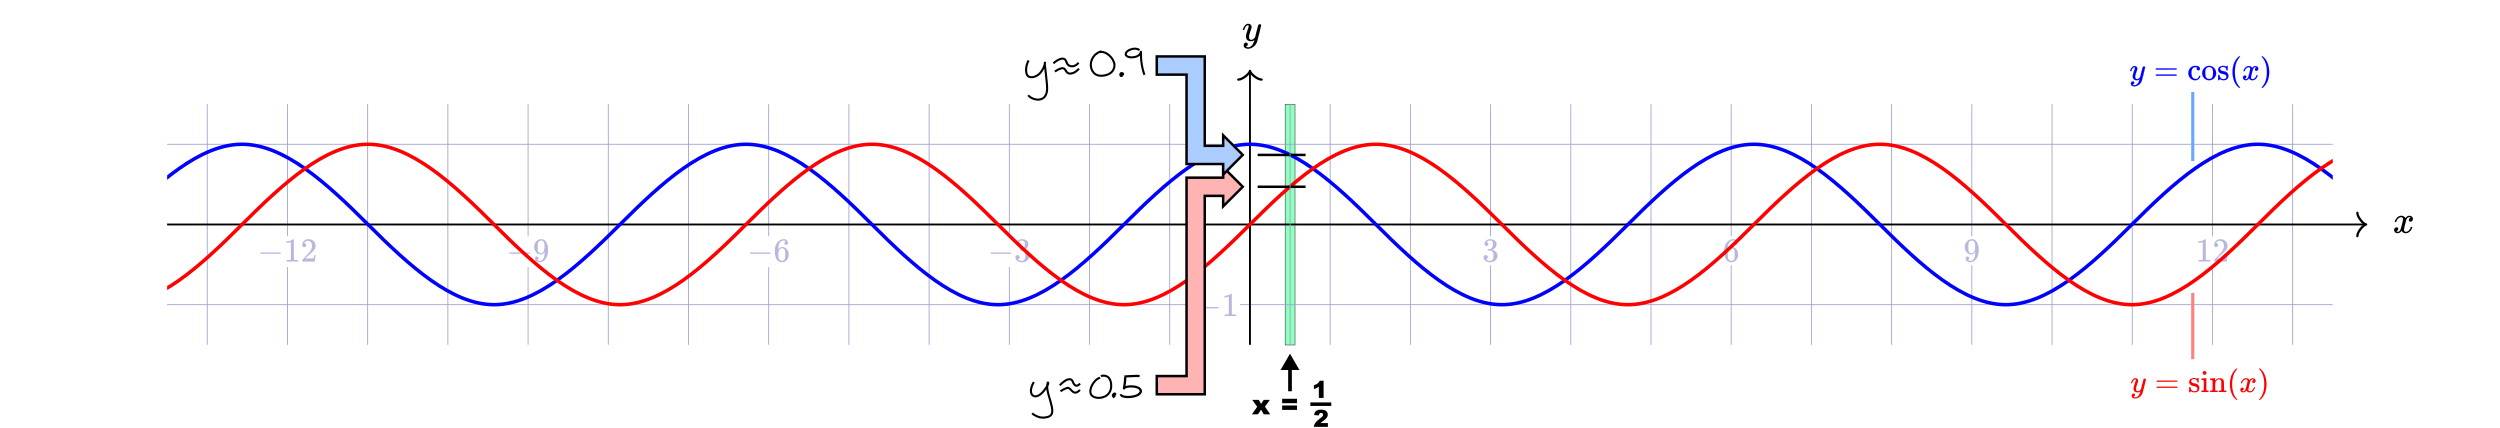
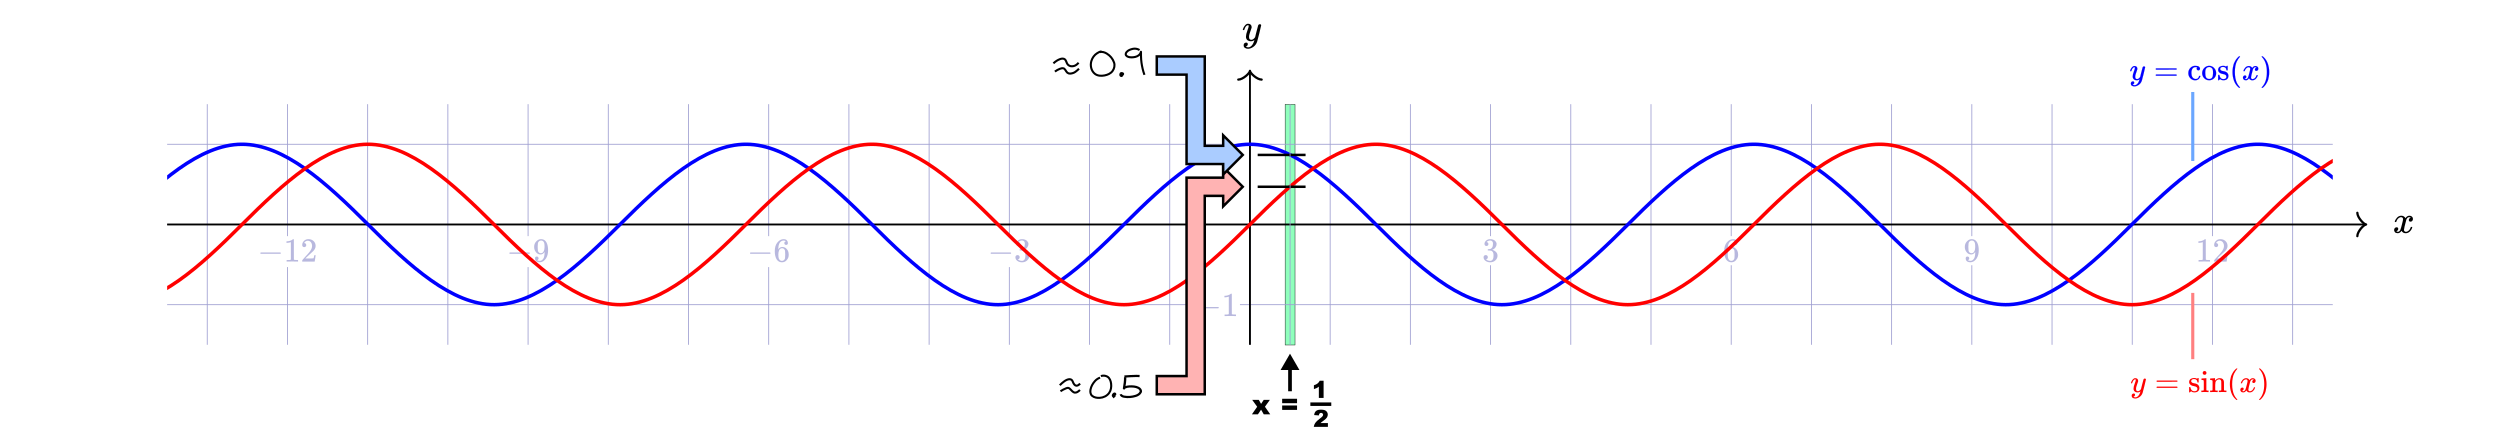
<svg xmlns="http://www.w3.org/2000/svg" xmlns:xlink="http://www.w3.org/1999/xlink" id="svg54" width="1200" height="205" preserveAspectRatio="none" version="1.1" viewBox="-50 -50 1200 205">
  <style id="style1" type="text/css">.grid{stroke:#9e9ed1;stroke-width:.4}.axes{stroke:#000;stroke-width:.9}.axes-arrows{stroke-width:1.1;stroke:#000;fill:none;stroke-linecap:round;stroke-linejoin:round}.axes-labels{stroke:none;fill:#000}</style>
  <defs id="defs1">
    <path id="MJMATHI-78" stroke-width="1" d="M52 289q7 42 54 97t116 56q35 0 64-18t43-45q42 63 101 63 37 0 64-22t28-59q0-29-14-47t-27-22q-13-4-23-4-19 0-31 11t-12 29q0 46 50 63-11 13-40 13-13 0-19-2-38-16-56-66-60-221-60-258 0-28 16-40t35-12q37 0 73 33t49 81q3 10 6 11t16 2h4q15 0 15-8 0-1-2-11-16-57-62-101T333-11q-70 0-106 63-41-62-94-62h-6q-49 0-70 26T35 71q0 32 19 52t45 20q43 0 43-42 0-20-12-35t-23-20q-11-5-13-5l-3-1q0-1 6-4t16-7q10-4 19-3 36 0 62 45 9 16 23 68t28 108q14 56 16 66 5 27 5 39 0 28-15 40t-34 12q-40 0-75-32t-49-82q-2-9-5-10t-16-2H58q-6 6-6 11z" />
    <path id="MJMATHI-79" stroke-width="1" d="M21 287q0 14 15 48t48 71q33 37 74 36 41 0 66-23t26-64q-2-19-3-21 0-3-16-46t-33-97q-17-54-16-86 0-43 14-60t42-18q23 0 43 11t31 23q11 12 27 33 0 1 5 20t14 59q9 40 19 74 38 150 42 157 13 27 43 27 13 0 21-7t11-12q3-5 2-9 0-13-49-210T391-23q-28-83-97-132t-138-50q-45 0-79 22t-34 66q0 22 7 37t19 22q12 7 20 10t17 3q44 0 44-42 0-20-12-35t-23-20q-11-5-13-5l-3-1q2-5 19-12t34-7h8q17 0 26 2 33 9 61 38t43 62q15 33 23 56t8 30l-6-4q-6-4-19-11T270-6q-20-5-39-5-46 0-81 22t-46 71q-1 7-1 31 0 57 35 149t35 117v14q0 3-4 7t-11 4h-4q-23 0-42-19t-30-41q-11-22-17-42t-8-22q-2-2-16-2H27q-6 6-6 9z" />
    <path id="MJMAIN-2212" stroke-width="1" d="M84 237v13q0 13 14 20h581q15-8 15-20t-15-20H98q-14 7-14 20z" />
    <path id="MJMAIN-31" stroke-width="1" d="m213 578-13-5q-14-5-40-10t-58-7H83v46h19q47 2 87 15t56 24q16 11 28 22 2 3 12 3 9 0 17-6V361l1-300q7-7 12-9t24-4q19-2 62-2h26V0h-11q-21 3-159 3-136 0-157-3H88v46h64q16 0 25 1t16 3q7 2 8 2t6 5q5 5 6 4z" />
    <path id="MJMAIN-32" stroke-width="1" d="M109 429q-27 0-43 18t-16 44q0 71 53 123t132 52q91 0 152-56t62-145q0-43-20-82t-48-68q-28-29-80-74-36-31-100-92l-59-56 76-1q157 0 167 5 7 2 24 89v3h40v-3q-1-3-13-91T421 3V0H50v31q0 7 6 15t30 35q29 32 50 56 9 10 34 37t34 37q9 10 29 33t28 34q8 11 23 30t21 32q6 13 15 29t13 32q4 16 7 30t3 33q0 63-34 109t-97 46q-33 0-58-17t-35-33q-10-16-10-19 0-1 5-1 18 0 37-14t19-46q0-25-16-42t-45-18z" />
    <path id="MJMAIN-39" stroke-width="1" d="M352 287q-48-76-120-76-78 0-128 59T44 396q-2 16-2 40v8q0 93 69 162 60 60 132 60h6q4 0 8-1h4q12 0 25-2t37-12q24-10 47-32t43-59q43-88 43-226 0-140-60-237-35-56-84-87T208-22q-61 0-100 29T68 93q-1 57 53 56 22 0 37-14t15-39q0-18-9-31t-16-16q-7-3-13-5l-4-1q0-2 7-6t26-10q19-6 42-5h6q60 0 101 64 39 56 39 194zm-108-39q48 0 77 49t30 133q0 78-8 112-2 10-6 20t-14 26q-10 16-30 27t-47 10q-38 0-65-27-21-22-27-52t-7-105q0-83 5-112t20-47q25-34 72-34z" />
    <path id="MJMAIN-36" stroke-width="1" d="M42 313q0 163 81 258t180 95q69 0 99-36t30-80q0-25-14-40t-39-15q-23 0-38 14t-15 39q0 44 47 53-22 22-62 25-71 0-117-60-47-66-47-202l1-4q5 6 8 13 41 60 107 60h4q46 0 81-19 24-14 48-40t39-57q21-49 21-107v-18q0-23-5-43-11-59-64-115T253-22q-28 0-54 8t-56 30q-30 22-51 59t-36 97q-15 60-14 141zm215 84q-30 0-52-17t-34-45q-12-28-17-57t-6-62q0-83 12-119t38-58q24-18 53-18 51 0 78 38 13 18 18 45t5 105q0 80-5 107t-18 45q-27 36-72 36z" />
    <path id="MJMAIN-33" stroke-width="1" d="M127 463q-27 0-42 17t-16 44q0 55 48 98t116 43q35 0 44-1 74-12 113-53t40-89q0-52-34-101t-94-71l-3-2q0-1 9-3t29-9q20-7 38-21 82-53 82-140 0-79-62-138T238-22q-80 0-138 43T42 130q0 28 18 45t45 18q28 0 46-18t18-45q0-11-3-20t-7-16q-4-7-11-12t-12-8q-5-3-10-4t-8-3l-4-1q51-45 124-45 55 0 83 53 17 33 17 101v20q0 95-64 127-15 6-61 7l-42 1-3 2q-2 3-2 16 0 18 8 18 28 0 58 5 34 5 62 42t28 112v8q0 57-35 79-22 14-47 14-32 0-59-11t-38-23l-11-12h3q3-1 8-2t10-5q5-4 12-7t10-11q3-8 8-15t3-20q0-22-14-39t-45-18z" />
    <clipPath id="trbl_clip_0_1039.5_115.5_0">
      <path id="path1" d="M0 0h1039.5v115.5H0Z" />
    </clipPath>
    <filter id="mask-powermask-path-effect242_inverse" width="100" height="100" x="-50" y="-50" style="color-interpolation-filters:sRGB">
      <feColorMatrix id="mask-powermask-path-effect242_primitive1" result="fbSourceGraphic" type="saturate" values="1" />
      <feColorMatrix id="mask-powermask-path-effect242_primitive2" in="fbSourceGraphic" values="-1 0 0 0 1 0 -1 0 0 1 0 0 -1 0 1 0 0 0 1 0" />
    </filter>
  </defs>
  <g id="layer132" style="display:inline">
    <path id="rect1" d="M566.865.1h4.748v115.5h-4.748z" style="display:inline;fill:#5fff9f;fill-opacity:.698;stroke:#000;stroke-width:.2;stroke-dasharray:none" />
    <g id="g2" mask="none">
      <path id="path2" d="M49.477 115.5V0" class="grid" style="display:inline" />
      <path id="path3" d="M87.977 115.5V78.198m0-14.85V0" class="grid" style="display:inline" />
      <path id="path4" d="M126.477 115.5V0" class="grid" style="display:inline" />
      <path id="path5" d="M164.977 115.5V0" class="grid" style="display:inline" />
      <path id="path6" d="M203.477 115.5V78.2m0-14.852V0" class="grid" style="display:inline" />
      <path id="path7" d="M241.977 115.5V0" class="grid" style="display:inline" />
      <path id="path8" d="M280.477 115.5V0" class="grid" style="display:inline" />
      <path id="path9" d="M318.977 115.5V78.2m0-14.852V0" class="grid" style="display:inline" />
      <path id="path10" d="M357.477 115.5V0" class="grid" style="display:inline" />
      <path id="path11" d="M395.977 115.5V0" class="grid" style="display:inline" />
      <path id="path12" d="M434.477 115.5V78.2m0-14.852V0" class="grid" style="display:inline" />
      <path id="path13" d="M472.977 115.5V0" class="grid" style="display:inline" />
      <path id="path14" d="M511.477 115.5V0" class="grid" style="display:inline" />
      <path id="path15" d="M549.977 115.5V0" class="grid" style="display:inline" />
      <path id="path16" d="M588.477 115.5V0" class="grid" style="display:inline" />
      <path id="path17" d="M626.977 115.5V0" class="grid" style="display:inline" />
      <path id="path18" d="M665.477 115.5V77.324m0-13.976V0" class="grid" style="display:inline" />
      <path id="path19" d="M703.977 115.5V0" class="grid" style="display:inline" />
      <path id="path20" d="M742.477 115.5V0" class="grid" style="display:inline" />
      <path id="path21" d="M780.977 115.5V77.324m0-13.976V0" class="grid" style="display:inline" />
      <path id="path22" d="M819.477 115.5V0" class="grid" style="display:inline" />
      <path id="path23" d="M857.977 115.5V0" class="grid" style="display:inline" />
      <path id="path24" d="M896.477 115.5V77.324m0-13.976V0" class="grid" style="display:inline" />
      <path id="path25" d="M934.977 115.5V0" class="grid" style="display:inline" />
      <path id="path26" d="M973.477 115.5V0" class="grid" style="display:inline" />
      <path id="path27" d="M1011.977 115.5V77.33m0-13.982V0" class="grid" style="display:inline" />
      <path id="path28" d="M1050.477 115.5V0" class="grid" style="display:inline" />
      <path id="path29" d="M30.227 96.25h492.887m22.065 0h524.548" class="grid" style="display:inline" />
      <path id="path30" d="M30.227 57.75h1039.5" class="grid" style="display:inline" />
      <path id="path31" d="M30.227 19.25h1039.5" class="grid" style="display:inline" />
      <path id="path32" d="M30.227 57.75h1055.496" class="axes" style="display:inline" />
      <path id="path33" d="M549.977 115.5V-15.996" class="axes" style="display:inline" />
      <path id="path34" d="M1081.524 52.152c0 2.239 3.15 5.598 4.199 5.598-1.05 0-4.199 3.36-4.199 5.598" class="axes-arrows" style="display:inline" />
      <path id="path35" d="M544.379-11.797c2.24 0 5.598-3.149 5.598-4.199 0 1.05 3.36 4.2 5.599 4.2" class="axes-arrows" style="display:inline" />
      <g id="g35" class="axes-labels" style="display:inline" transform="matrix(.01858 0 0 -.01858 1098.52 61.75)">
        <use xlink:href="#MJMATHI-78" id="use35" x="0" y="0" />
      </g>
      <g id="g36" class="axes-labels" style="display:inline" transform="matrix(.01857 0 0 -.01857 546.158 -30.392)">
        <use xlink:href="#MJMATHI-79" id="use36" x="0" y="0" />
      </g>
      <g id="g40" transform="matrix(.01616 0 0 -.01616 73.598 75.554)">
        <use xlink:href="#MJMAIN-2212" id="use37" x="0" y="0" style="fill:#b8b8de;fill-opacity:1" />
        <g id="g39" transform="translate(778)">
          <use xlink:href="#MJMAIN-31" id="use38" style="fill:#b8b8de;fill-opacity:1" />
          <use xlink:href="#MJMAIN-32" id="use39" x="500" y="0" style="fill:#b8b8de;fill-opacity:1" />
        </g>
      </g>
      <g id="g41" transform="matrix(.01616 0 0 -.01616 193.141 75.556)">
        <use xlink:href="#MJMAIN-2212" id="use40" x="0" y="0" style="fill:#b8b8de;fill-opacity:1" />
        <use xlink:href="#MJMAIN-39" id="use41" x="778" y="0" style="fill:#b8b8de;fill-opacity:1" />
      </g>
      <g id="g43" transform="matrix(.01616 0 0 -.01616 308.641 75.556)">
        <use xlink:href="#MJMAIN-2212" id="use42" x="0" y="0" style="fill:#b8b8de;fill-opacity:1" />
        <use xlink:href="#MJMAIN-36" id="use43" x="778" y="0" style="fill:#b8b8de;fill-opacity:1" />
      </g>
      <g id="g45" transform="matrix(.01616 0 0 -.01616 424.141 75.556)">
        <use xlink:href="#MJMAIN-2212" id="use44" x="0" y="0" style="fill:#b8b8de;fill-opacity:1" />
        <use xlink:href="#MJMAIN-33" id="use45" x="778" y="0" style="fill:#b8b8de;fill-opacity:1" />
      </g>
      <g id="g46" transform="matrix(.01615 0 0 -.01615 661.435 75.55)">
        <use xlink:href="#MJMAIN-33" id="use46" x="0" y="0" style="fill:#b8b8de;fill-opacity:1" />
      </g>
      <g id="g47" transform="matrix(.01615 0 0 -.01615 776.935 75.55)">
        <use xlink:href="#MJMAIN-36" id="use47" x="0" y="0" style="fill:#b8b8de;fill-opacity:1" />
      </g>
      <g id="g48" transform="matrix(.01615 0 0 -.01615 892.435 75.55)">
        <use xlink:href="#MJMAIN-39" id="use48" x="0" y="0" style="fill:#b8b8de;fill-opacity:1" />
      </g>
      <g id="g50" transform="matrix(.01616 0 0 -.01616 1003.889 75.555)">
        <use xlink:href="#MJMAIN-31" id="use49" style="fill:#b8b8de;fill-opacity:1" />
        <use xlink:href="#MJMAIN-32" id="use50" x="500" y="0" style="fill:#b8b8de;fill-opacity:1" />
      </g>
      <g id="g52" transform="matrix(.01616 0 0 -.01616 523.81 101.711)">
        <use xlink:href="#MJMAIN-2212" id="use51" x="0" y="0" style="fill:#b8b8de;fill-opacity:1" />
        <use xlink:href="#MJMAIN-31" id="use52" x="778" y="0" style="fill:#b8b8de;fill-opacity:1" />
      </g>
      <g id="g53" clip-path="url(#trbl_clip_0_1039.5_115.5_0)" transform="translate(30.227)">
        <path id="path52" d="M-24.64 57.86c20.148-20.15 40.297-38.537 60.445-38.61 20.148-.073 40.297 18.181 60.445 38.33 20.277 20.276 40.553 38.766 60.83 38.67 20.148-.097 40.297-18.505 60.445-38.653 20.148-20.148 40.297-38.411 60.445-38.347 20.148.064 40.297 18.444 60.445 38.592 20.148 20.148 40.297 38.44 60.445 38.408 20.148-.032 40.297-18.382 60.445-38.53 20.148-20.149 40.297-38.47 60.445-38.47 20.148 0 40.297 18.321 60.445 38.47 20.148 20.148 40.297 38.498 60.445 38.53 20.148.032 40.297-18.26 60.445-38.408 20.148-20.148 40.297-38.528 60.445-38.592 20.148-.064 40.297 18.199 60.445 38.347 20.148 20.148 40.297 38.556 60.445 38.653 20.277.096 40.553-18.394 60.83-38.67 20.148-20.149 40.297-38.403 60.445-38.33 20.148.073 40.297 18.46 60.445 38.61" style="fill:none;stroke:#00f;stroke-width:1.7" />
      </g>
      <g id="g54" clip-path="url(#trbl_clip_0_1039.5_115.5_0)" transform="translate(30.227)">
        <path id="path53" d="M-24.64 96.25c20.148.057 40.297-18.212 60.445-38.36C55.953 37.742 76.102 19.34 96.25 19.25c20.277-.09 40.553 18.408 60.83 38.684 20.148 20.148 40.297 38.396 60.445 38.316 20.148-.08 40.297-18.474 60.445-38.623 20.148-20.148 40.297-38.425 60.445-38.377 20.148.048 40.297 18.413 60.445 38.561 20.148 20.149 40.297 38.455 60.445 38.439 20.148-.016 40.297-18.352 60.445-38.5 20.148-20.148 40.297-38.484 60.445-38.5 20.148-.016 40.297 18.29 60.445 38.439 20.148 20.148 40.297 38.513 60.445 38.56 20.148.049 40.297-18.228 60.445-38.376 20.148-20.149 40.297-38.542 60.445-38.623 20.148-.08 40.297 18.168 60.445 38.316 20.277 20.276 40.553 38.773 60.83 38.684 20.148-.09 40.297-18.492 60.445-38.64 20.148-20.148 40.297-38.417 60.445-38.36" style="fill:none;stroke:red;stroke-width:1.7" />
      </g>
    </g>
    <g id="g44" style="fill:#00f;stroke:#00f;stroke-width:3.303;stroke-dasharray:none" transform="matrix(.01515 0 0 -.01512 972.149 -11.628)">
      <path id="path37-4" stroke-width="1.069" d="M21 287q0 14 15 48t48 71q33 37 74 36 41 0 66-23t26-64q-2-19-3-21 0-3-16-46t-33-97q-17-54-16-86 0-43 14-60t42-18q23 0 43 11t31 23q11 12 27 33 0 1 5 20t14 59q9 40 19 74 38 150 42 157 13 27 43 27 13 0 21-7t11-12q3-5 2-9 0-13-49-210T391-23q-28-83-97-132t-138-50q-45 0-79 22t-34 66q0 22 7 37t19 22q12 7 20 10t17 3q44 0 44-42 0-20-12-35t-23-20q-11-5-13-5l-3-1q2-5 19-12t34-7h8q17 0 26 2 33 9 61 38t43 62q15 33 23 56t8 30l-6-4q-6-4-19-11T270-6q-20-5-39-5-46 0-81 22t-46 71q-1 7-1 31 0 57 35 149t35 117v14q0 3-4 7t-11 4h-4q-23 0-42-19t-30-41q-11-22-17-42t-8-22q-2-2-16-2H27q-6 6-6 9z" style="fill:#00f;stroke:#00f;stroke-width:3.303;stroke-dasharray:none" />
      <path id="path38-1" stroke-width="1.069" d="M831 347q0 13 14 20h637q15-8 15-20 0-11-14-19l-318-1H847q-16 5-16 20zm0-194q0 15 16 20h636q14-10 14-20 0-13-15-20H845q-14 7-14 20z" style="fill:#00f;stroke:#00f;stroke-width:3.303;stroke-dasharray:none" />
      <g id="g42" style="fill:#00f;stroke:#00f;stroke-width:3.303;stroke-dasharray:none" transform="translate(1831)">
        <path id="path39-9" stroke-width="1.069" d="M370 305h-21q-21 0-36 15t-16 38q0 23 15 38 5 5 5 6t-10 2q-26 4-49 4-49 0-80-32-47-47-47-157 0-82 31-129 41-61 110-61 41 0 66 26t36 62q2 8 5 10t16 2h14q6-6 6-9 0-4-4-16t-16-33q-12-21-29-38T318 2q-31-14-69-13-86 0-150 64T34 214q0 104 65 169t151 65q86 0 120-27t34-64q0-23-17-37z" style="fill:#00f;stroke:#00f;stroke-width:3.303;stroke-dasharray:none" />
        <path id="path40-7" stroke-width="1.069" d="M472 214q0 95 65 164t157 70q90 0 155-68t66-165q0-95-64-160T694-10q-97 0-159 67t-63 157zM694 30q122 0 122 163v57q0 22-1 38t-7 38q-6 22-16 36t-31 28q-21 14-49 20-5 1-16 1-30 0-57-12-43-22-56-61t-13-92v-20q0-96 19-135 32-61 105-61z" style="fill:#00f;stroke:#00f;stroke-width:3.303;stroke-dasharray:none" />
        <path id="path41-9" stroke-width="1.069" d="M1240 316q0 40-27 69t-78 29q-36 0-62-13-30-19-30-52-1-5 0-13t16-24q15-16 43-25 18-5 44-9t44-9q18-5 32-13 17-8 33-20t32-41q16-29 17-62 0-62-38-102t-123-41h-8q-52 0-96 36l-8-7-9-9q-6-6-12-11l-11-10h-12q-3 0-9 6v137q0 21 2 25t10 5h9q12 0 16-4t5-12q1-8 7-27t19-42q35-51 97-51 97 0 97 78 0 29-18 47-20 24-83 36t-83 23q-36 17-57 46t-21 62q0 39 17 66t43 40q26 13 50 18t44 5h11q40 0 70-15l15-8 9 7q10 9 22 17h12q3 0 9-6V310l-6-6h-28q-6 6-6 12z" style="fill:#00f;stroke:#00f;stroke-width:3.303;stroke-dasharray:none" />
      </g>
      <path id="path42-9" stroke-width="1.069" d="M3265 250q0 69 10 131t23 107q13 45 37 88t38 67q14 24 42 52t33 34q5 6 25 21h17q14 0 14-9 0-3-17-21t-41-53q-24-35-49-86t-42-138q-17-87-17-193t17-192q17-86 41-139t49-86q25-33 42-53t17-21q0-9-15-9h-16l-28 24q-94 85-137 212t-43 264z" style="fill:#00f;stroke:#00f;stroke-width:3.303;stroke-dasharray:none" />
      <path id="path43-2" stroke-width="1.069" d="M3612 289q7 42 54 97t116 56q35 0 64-18t43-45q42 63 101 63 37 0 64-22t28-59q0-29-14-47t-27-22q-13-4-23-4-19 0-31 11t-12 29q0 46 50 63-11 13-40 13-13 0-19-2-38-16-56-66-60-221-60-258 0-28 16-40t35-12q37 0 73 33t49 81q3 10 6 11t16 2h4q15 0 15-8 0-1-2-11-16-57-62-101t-107-44q-70 0-106 63-41-62-94-62h-6q-49 0-70 26t-22 55q0 32 19 52t45 20q43 0 43-42 0-20-12-35t-23-20q-11-5-13-5l-3-1q0-1 6-4t16-7q10-4 19-3 36 0 62 45 9 16 23 68t28 108q14 56 16 66 5 27 5 39 0 28-15 40t-34 12q-40 0-75-32t-49-82q-2-9-5-10t-16-2h-14q-6 6-6 11z" style="fill:#00f;stroke:#00f;stroke-width:3.303;stroke-dasharray:none" />
      <path id="path44-6" stroke-width="1.069" d="m4193 749 4 1h22l28-24q94-85 137-212t43-264q0-68-10-131t-23-107q-13-44-37-88t-38-67q-14-23-41-51t-32-33q-5-5-23-19l-4-4h-23q-3 0-5 3t-3 9q1 1 11 13 155 161 155 475t-155 475q-10 12-11 13 0 8 5 11z" style="fill:#00f;stroke:#00f;stroke-width:3.303;stroke-dasharray:none" />
    </g>
    <g id="g169" style="fill:red;stroke:red;stroke-width:1.069" transform="matrix(.01515 0 0 -.01512 972.539 138.2)">
      <path id="path50-9" stroke-width="1.069" d="M21 287q0 14 15 48t48 71q33 37 74 36 41 0 66-23t26-64q-2-19-3-21 0-3-16-46t-33-97q-17-54-16-86 0-43 14-60t42-18q23 0 43 11t31 23q11 12 27 33 0 1 5 20t14 59q9 40 19 74 38 150 42 157 13 27 43 27 13 0 21-7t11-12q3-5 2-9 0-13-49-210T391-23q-28-83-97-132t-138-50q-45 0-79 22t-34 66q0 22 7 37t19 22q12 7 20 10t17 3q44 0 44-42 0-20-12-35t-23-20q-11-5-13-5l-3-1q2-5 19-12t34-7h8q17 0 26 2 33 9 61 38t43 62q15 33 23 56t8 30l-6-4q-6-4-19-11T270-6q-20-5-39-5-46 0-81 22t-46 71q-1 7-1 31 0 57 35 149t35 117v14q0 3-4 7t-11 4h-4q-23 0-42-19t-30-41q-11-22-17-42t-8-22q-2-2-16-2H27q-6 6-6 9z" style="fill:red;stroke:red" />
      <path id="path51" stroke-width="1.069" d="M831 347q0 13 14 20h637q15-8 15-20 0-11-14-19l-318-1H847q-16 5-16 20zm0-194q0 15 16 20h636q14-10 14-20 0-13-15-20H845q-14 7-14 20z" style="fill:red;stroke:red" />
      <g id="g167-6" style="fill:red;stroke:red;stroke-width:1.069" transform="translate(1831)">
        <path id="path54-4" stroke-width="1.069" d="M295 316q0 40-27 69t-78 29q-36 0-62-13-30-19-30-52-1-5 0-13t16-24q15-16 43-25 18-5 44-9t44-9q18-5 32-13 17-8 33-20t32-41q16-29 17-62 0-62-38-102T198-10h-8q-52 0-96 36l-8-7-9-9Q71 4 65-1L54-11H42q-3 0-9 6v137q0 21 2 25t10 5h9q12 0 16-4t5-12q1-8 7-27t19-42q35-51 97-51 97 0 97 78 0 29-18 47-20 24-83 36t-83 23q-36 17-57 46t-21 62q0 39 17 66t43 40q26 13 50 18t44 5h11q40 0 70-15l15-8 9 7q10 9 22 17h12q3 0 9-6V310l-6-6h-28q-6 6-6 12z" style="fill:red;stroke:red" />
        <path id="path73-3" stroke-width="1.069" d="M463 609q0 28 18 44t44 16q23-2 40-17t17-43q0-30-17-45t-42-15q-25 0-42 15t-18 45zM641 0q-15 3-104 3h-37q-26 0-50-2l-22-1h-8v46h16q28 0 49 3 9 4 11 11t2 42v191q0 52-2 66t-14 19q-14 7-47 7h-11v23q0 23 2 23l10 1q10 1 28 2l36 2q17 1 36 2t29 3q10 2 11 1h3V62q5-10 12-12t35-4h23V0Z" style="fill:red;stroke:red" />
        <path id="path166-9" stroke-width="1.069" d="M714 46h14q39 0 47 14v62q0 17 1 39t0 42v66q0 35-1 59v23q-3 19-14 25t-45 9h-18v23q0 23 2 23l10 1q10 1 28 2t37 2q17 1 36 2t29 3q10 2 11 1h3v-40q0-38 1-38t5 5l12 15q8 10 19 18t29 19q18 11 38 16t51 5q114-4 127-113 1-7 1-139v-86q0-38 2-45t11-10q21-3 49-3h16V0h-8l-24 1q-23 1-50 1t-38 1Q992 3 983 0h-8v46h16q61 0 61 16 1 2 1 138-1 135-2 143-6 28-20 42t-24 17q-10 3-26 2-45 0-79-34-27-27-34-55t-8-83V108q0-30 1-40t3-13q2-3 9-6 21-3 49-3h16V0h-8l-23 1q-24 1-51 1t-38 1Q715 3 706 0h-8v46z" style="fill:red;stroke:red" />
      </g>
      <path id="path167-5" stroke-width="1.069" d="M3155 250q0 69 10 131t23 107q13 45 37 88t38 67q14 24 42 52t33 34q5 6 25 21h17q14 0 14-9 0-3-17-21t-41-53q-24-35-49-86t-42-138q-17-87-17-193t17-192q17-86 41-139t49-86q25-33 42-53t17-21q0-9-15-9h-16l-28 24q-94 85-137 212t-43 264z" style="fill:red;stroke:red" />
      <path id="path168" stroke-width="1.069" d="M3502 289q7 42 54 97t116 56q35 0 64-18t43-45q42 63 101 63 37 0 64-22t28-59q0-29-14-47t-27-22q-13-4-23-4-19 0-31 11t-12 29q0 46 50 63-11 13-40 13-13 0-19-2-38-16-56-66-60-221-60-258 0-28 16-40t35-12q37 0 73 33t49 81q3 10 6 11t16 2h4q15 0 15-8 0-1-2-11-16-57-62-101t-107-44q-70 0-106 63-41-62-94-62h-6q-49 0-70 26t-22 55q0 32 19 52t45 20q43 0 43-42 0-20-12-35t-23-20q-11-5-13-5l-3-1q0-1 6-4t16-7q10-4 19-3 36 0 62 45 9 16 23 68t28 108q14 56 16 66 5 27 5 39 0 28-15 40t-34 12q-40 0-75-32t-49-82q-2-9-5-10t-16-2h-14q-6 6-6 11z" style="fill:red;stroke:red" />
      <path id="path169" stroke-width="1.069" d="m4083 749 4 1h22l28-24q94-85 137-212t43-264q0-68-10-131t-23-107q-13-44-37-88t-38-67q-14-23-41-51t-32-33q-5-5-23-19l-4-4h-23q-3 0-5 3t-3 9q1 1 11 13 155 161 155 475t-155 475q-10 12-11 13 0 8 5 11z" style="fill:red;stroke:red" />
    </g>
    <path id="path48" d="M1002.525 122.409v-31.82" style="fill:none;stroke:#ff8080;stroke-width:1.5;stroke-dasharray:none" />
    <path id="path125" d="M1002.525 27.276V-5.843" style="fill:none;stroke:#6ba7ff;stroke-width:1.5;stroke-dasharray:none;stroke-opacity:1" />
    <g id="layer10" style="stroke-width:.956" transform="matrix(1.046 0 0 1.046 -26.22 -6.92)">
      <g id="g1" style="display:inline;stroke-width:.956">
        <path id="path46" d="M586.63 154.708h-6.484q.112-.96.674-1.804.568-.849 2.123-2 .95-.706 1.215-1.072.265-.366.265-.695 0-.355-.265-.605-.26-.254-.658-.254-.414 0-.68.26-.26.26-.35.917l-2.164-.175q.127-.912.466-1.422.34-.514.956-.785.62-.276 1.713-.276 1.141 0 1.772.26.637.26.998.801.366.536.366 1.205 0 .71-.42 1.358-.413.647-1.511 1.422-.653.45-.876.631-.217.18-.514.472h3.374z" style="font-size:20px;font-family:&quot;Arial Black&quot;;-inkscape-font-specification:&quot;Arial Black, &quot;;text-align:center;text-anchor:middle;display:inline;fill:#000;stroke-width:3.346" />
        <path id="path44" d="M584.653 133.53v7.892h-2.18v-5.17q-.53.401-1.027.65-.493.249-1.239.477v-1.768q1.101-.355 1.71-.853.608-.497.952-1.228z" style="font-size:20px;font-family:&quot;Arial Black&quot;;-inkscape-font-specification:&quot;Arial Black, &quot;;letter-spacing:-.21px;display:inline;fill:#000;fill-opacity:1;stroke-width:1.912" />
        <path id="text42" d="M551.884 142.3h3.023l1.058 1.852 1.226-1.852h2.81l-2.265 3.167 2.428 3.48h-2.973l-1.226-2.141-1.446 2.14h-2.76l2.416-3.48z" style="font-weight:700;font-size:20px;font-family:&quot;Arial Black&quot;;-inkscape-font-specification:&quot;Arial Black, Bold&quot;;text-align:center;text-anchor:middle;display:inline;stroke-width:1.225" />
        <path id="path39" d="M569.239 138.36v-14.372" style="display:inline;fill:#000;stroke:#000;stroke-width:1.7;stroke-dasharray:none" />
        <path id="path40" d="m688.283 176.127-2.142-3.71-2.142-3.71h8.568l-2.142 3.71z" style="display:inline;fill:#000;stroke:none;stroke-width:1.684;stroke-dasharray:none" transform="matrix(1.00911 0 0 -1.00911 -125.318 298.846)" />
        <path id="path50" d="M565.635 144.885h6.834v2.027h-6.834z" style="font-weight:700;font-size:20px;font-family:&quot;Arial Black&quot;;-inkscape-font-specification:&quot;Arial Black, Bold&quot;;text-align:center;text-anchor:middle;display:inline;stroke-width:1.225" />
        <path id="path49" d="M565.635 141.806h6.834v2.033h-6.834z" style="font-weight:700;font-size:20px;font-family:&quot;Arial Black&quot;;-inkscape-font-specification:&quot;Arial Black, Bold&quot;;text-align:center;text-anchor:middle;display:inline;stroke-width:1.225" />
        <path id="path121" d="M578.578 143.484h9.598v1.61h-9.598z" style="font-weight:700;font-size:20px;font-family:&quot;Arial Black&quot;;-inkscape-font-specification:&quot;Arial Black, Bold&quot;;text-align:center;text-anchor:middle;display:inline;stroke-width:1.225" />
      </g>
    </g>
    <path id="path47" d="M553.685 24.365h22.988" style="display:inline;fill:#00f;fill-opacity:.228;stroke:#000;stroke-width:1.2;stroke-dasharray:none" />
    <path id="path122" d="M553.685 39.65h22.988" style="display:inline;fill:#00f;fill-opacity:.228;stroke:#000;stroke-width:1.2;stroke-dasharray:none" />
    <path id="path172" d="M569.239 115.6V.1" style="fill:#000;stroke:#9e9ed1;stroke-width:.4;stroke-dasharray:none;stroke-opacity:1" />
    <path id="path115" d="M400.354 157.757c-.638 1.117-1.186 2.282-1.74 3.443-.188.401-.37.805-.549 1.21-.069.159-.141.289-.134.462.016.019.025.046.046.058.163.09.51.09.672.097.305.014.88.004 1.157.002 1.293-.045 2.584-.118 3.875-.185.256-.014.512-.026.769-.036v-.001c-.256.01-.512.022-.768.036-1.292.067-2.583.14-3.875.186-.278.002-.853.012-1.158-.002-.162-.007-.508-.007-.67-.098-.022-.012-.031-.038-.047-.058-.007-.172.065-.302.134-.46.178-.406.361-.81.55-1.211.553-1.16 1.101-2.326 1.74-3.443z" style="fill:#000;stroke:#000" />
  </g>
  <g id="layer8" style="display:inline">
    <path id="path43-6" d="M488.368-13.495c-.853.032-.743-1.317-.138-1.434.247-.019.971.075.859.49z" style="display:inline;fill:#000;stroke:#000;stroke-width:1;stroke-opacity:1" />
    <path id="path464" d="M468.428 134.114c-.455.507-1.036 1.058-1.759 1.024-.679-.031-1.103-.681-1.42-1.22-.337-.571-.422-1.364-1.045-1.699-.698-.374-1.598-.137-2.261.166-.863.394-1.583 1.034-2.32 1.633-.33.268-.635.568-.903.9" style="display:inline;fill:none;stroke:#000;stroke-width:1" />
    <path id="path463" d="m468.375 137.178-.211.206c-.673.603-1.403 1.192-2.342 1.063-.126-.043-.257-.074-.378-.13-.698-.327-1.176-.995-1.728-1.518-.665-.661-.986-.771-1.886-.456-.98.387-1.922.864-2.804 1.455" style="display:inline;fill:none;stroke:#000;stroke-width:1" />
-     <path id="path145-2" d="M485.512 178.729c-.429-.244-.543-.95-.125-1.223.274-.179 1.187.596.675 1.09" style="display:inline;fill:none;stroke:#000;stroke-width:1.5;stroke-dasharray:none" />
-     <path id="path258435" d="M488.315 177.02c.775.49 1.62.882 2.324 1.199 1.96.883 3.81 1.236 5.712 1.019.938-.107 2.375-.441 3.034-1.476.365-.573.724-1.934-1.083-3.434-.111-.092-1.534-1.244-3.311-1.26-.148.016-.425.02-.564.107-.22.137.042.25.179.267.103.012.205.008.308.008 1.227-.174 2.243-.73 3.071-1.568 1.204-1.502.76-2.31.378-2.744-.908-1.031-2.97-.9-3.653-.775-1.405.255-2.773.84-3.76 1.555" style="display:inline;fill:none;stroke:#000;stroke-width:1;stroke-dasharray:none" />
    <path id="path461" d="m467.731-19.888-.15.168c-.604.675-1.335 1.233-2.232 1.435-1.003.225-1.913.12-2.688-.619a2.359 2.359 0 0 1-.307-.372c-.406-.588-.52-1.326-.935-1.91a1.832 1.832 0 0 0-.243-.293c-.606-.556-1.583-.416-2.247-.19-1.225.415-2.333 1.182-3.293 2.074" style="display:inline;fill:none;stroke:#000;stroke-width:1" />
    <path id="path462" d="M467.901-17.034c-.184.203-.631.643-.694.697-.681.582-1.364 1.175-2.246 1.423-.897.256-1.827.457-2.619-.178-.295-.302-.286-.268-.533-.621-.3-.431-.513-.93-.922-1.278-.092-.053-.178-.12-.277-.16-.62-.253-1.318-.021-1.905.2-.828.348-1.644.746-2.348 1.314" style="display:inline;fill:none;stroke:#000;stroke-width:1" />
    <path id="path460" d="M477.9-24.953c1.102-.377 2.419.089 3.36.673 1.617 1.004 2.859 2.438 3.483 4.283.473 1.397.129 2.938-.735 4.102-.906 1.22-2.395 1.827-3.833 2.106-1.586.307-3.398.246-4.705-.84-1.731-1.437-2.242-3.957-1.622-6.067.455-1.55 1.44-2.93 2.815-3.784.631-.392 1.304-.772 2.056-.837" style="display:inline;fill:none;stroke:#000;stroke-width:1" />
-     <path id="path144-8" d="M477.857 168.943a3.778 3.778 0 0 1 3.034.227c1.22.66 1.705 2.114 1.865 3.419.186 1.511-.027 3.148-.927 4.418-1.03 1.453-2.763 2.29-4.518 2.385-1.281.07-2.696-.126-3.688-.993-.84-.734-.95-1.972-.74-3.017.313-1.564 1.058-2.798 2.08-3.996.627-.734 1.587-1.394 2.495-1.687" style="display:inline;fill:none;stroke:#000;stroke-width:1" />
    <path id="path193-1" d="M499.332-14.076c-.15-.495-.353-.973-.486-1.474a30.117 30.117 0 0 1-1.087-5.814 44.374 44.374 0 0 1-.093-3.738c-.002-.016.004-.043-.01-.05-.048-.021-.037.098-.052.148-.08.267-.151.532-.313.767-.266.337-.388.535-.75.808-.963.727-2.158.934-3.343.957-.322-.02-.647-.014-.966-.065-.754-.12-1.865-.53-1.889-1.454-.002-.17.069-.337.102-.504.101-.166.182-.347.304-.5.75-.942 1.966-1.326 3.1-1.581.247-.024.495-.066.744-.07a4.39 4.39 0 0 1 2.381.67" style="display:inline;fill:none;stroke:#000;stroke-width:1" />
    <path id="path451" fill="#fed341" stroke="#000" stroke-width="1.2" d="M528.28 44.018h8.842v5.04l9.408-9.408-9.408-9.408v5.04h-17.578v95.227h-14.291v8.736h23.027z" style="display:inline;fill:#ffb3b3;fill-opacity:1" />
    <path id="path459" fill="#fed341" stroke="#000" stroke-width="1.2" d="M528.28 19.997h8.842v-5.04l9.408 9.408-9.408 9.408v-5.04h-17.578v-42.915h-14.291v-8.736h23.027z" style="display:inline;fill:#acf;fill-opacity:1" />
-     <path id="path291" d="M443.712-20.967a10.117 10.117 0 0 0-1.164 3.917c-.106 1.24-.034 3.302 1.475 3.93 1.004.37 2.04.17 2.99-.225 1.852-.77 2.988-2.26 3.845-4.084.254-.541.485-1.146.66-1.826.02-.071.167-.589.132-.653-.031-.057-.155.02-.181.079-.03.068.034.85.051.924.315 2.84.65 5.299.881 7.959.19 2.181.613 4.967-.643 6.95a3.672 3.672 0 0 1-1.692 1.455c-1.622.685-3.444.342-4.943-.454-.313-.167-1.182-.67-1.555-1.304" style="display:inline;fill:none;stroke:#000;stroke-width:1;stroke-linejoin:round;stroke-miterlimit:2;stroke-dasharray:none;stroke-opacity:1" />
-     <path id="path61735" d="M445.429 148.387c1.245 1.21 3.126 1.772 3.8 1.931 1.174.278 3.352.171 4.587-.561.965-.573 1.234-1.436 1.274-2.31.123-2.695-1.706-6.882-2.238-9.916-.301-1.246-.242-2.841.024-3.732.021-.069.069-.27.161-.227.295.212.072 1.125-.836 2.434-.763 1.099-1.414 2.08-2.446 2.953-.77.652-1.738 1.298-2.8 1.298-.9 0-1.587-.7-1.77-1.07-.773-1.559-.076-3.673.643-5.096.118-.233.29-.454.419-.681" style="display:inline;fill:none;stroke:#000;stroke-width:1;stroke-miterlimit:2;stroke-dasharray:none" />
    <path id="path145-6" d="M484.53 140.159c-.312-.314-.036-.671.205-.924.257-.195.584-.065.156.183-.263.1-.128.055-.408.132.281-.076.146-.031.409-.132.429-.248.1-.38-.157-.183-.243.252-.518.61-.206.925z" style="display:inline;fill:#000;stroke:#000;stroke-width:1.5;stroke-dasharray:none" />
-     <g id="g33754-5" style="display:inline;stroke-width:1.686" transform="matrix(.63163 0 0 .6334 1203.719 2455.238)">
-       <path id="path22717-0" d="M-1120.111-3621.075c-2.182-.26-4.385-.039-6.56.187-.736.085-1.47.184-2.203.294-.526-.033-.49-.648-.474-1.036.047-1.166.328-2.309.637-3.43.288-.962.607-1.916.907-2.875" style="fill:none;fill-opacity:1;stroke:#000;stroke-width:1.581;stroke-dasharray:none;stroke-opacity:1" />
-       <path id="path22713-5" d="M-1123.84-3616.576c-.019-.075-.028-.152-.04-.216-.156-1.077-.252-2.16-.362-3.24a43.272 43.272 0 0 1-.158-4.524" style="fill:#000;fill-opacity:1;stroke:#000;stroke-width:0;stroke-dasharray:none;stroke-opacity:1" />
-       <path id="path21573-7" d="M-1124.492-3625.017a54.076 54.076 0 0 0 .164 4.99c.11 1.081.205 2.164.357 3.243.011.074.022.147.038.22" style="fill:none;fill-opacity:1;stroke:#000;stroke-width:1.581;stroke-dasharray:none;stroke-opacity:1" />
-     </g>
-     <path id="path164824-3" d="M488.304 163.833c.206.197.458.282.739.316.251-.01.657-.068.583-.411-.285-.26-.657-.012-.91.19" style="display:inline;fill:none;stroke:#000;stroke-width:1;stroke-miterlimit:2;stroke-dasharray:none" />
-     <path id="path99112-2" d="M482.862 157.844c.955-.342 2.011.035 2.75.684.919.807 1.524 2.1 1.191 3.323-.313 1.153-1.323 2.06-2.5 2.265a3.297 3.297 0 0 1-2.649-.7c-.86-.71-1.313-1.873-1.064-2.959.305-1.331 1.491-2.43 2.85-2.586.084-.009.168-.012.253-.012" style="display:inline;fill:none;fill-opacity:1;stroke:#000;stroke-width:1;stroke-linecap:butt;stroke-linejoin:miter;stroke-miterlimit:4;stroke-dasharray:none;stroke-opacity:1" />
-     <path id="path311697-1-1" d="M498.41 159.191c.226-.168.465-.31.723-.41.698-.217 1.427-.34 2.135-.091.397.22.47.485.254.914-.365.632-.93 1.05-1.459 1.513-.19.187-.697.65-.644.989.03.163.148.226.259.321.184.072.455-.013.688-.264" style="display:inline;fill:none;stroke:#000;stroke-width:1;stroke-dasharray:none" />
-     <path id="path314229-4" d="M499.362 164.25c-.278.344.275.78.71.523.18-.105.221-.422.115-.535-.2-.215-.657-.19-.829-.02" style="display:inline;fill:none;stroke:#000;stroke-width:1;stroke-dasharray:none;stroke-opacity:1" />
-     <path id="path58589-3-2-7" d="M478.813 165.56c-1.272-.014-2.423-.834-3.092-1.872-.426-.663-.706-1.453-.627-2.255.117-1.182.644-2.294 1.396-3.203.501-.608 1.054-1.19 1.749-1.576" style="display:inline;fill:none;stroke:#000;stroke-width:1;stroke-miterlimit:2;stroke-dasharray:none" />
-     <path id="path70112-6-6" d="M503.548 165.363c2.39-.966 3.616-2.389 3.53-3.868-.085-1.485-.782-2.857-1.9-3.983-.447-.449-1.166-1.045-1.746-1.35" style="display:inline;fill:none;stroke:#000;stroke-width:1;stroke-linecap:butt;stroke-miterlimit:2;stroke-dasharray:none" />
    <g id="g168-7" style="display:inline;stroke-width:1.174;stroke-dasharray:none" transform="matrix(.95297 0 0 .9217 165.734 -176.084)">
      <g id="g167-1" style="display:inline;stroke-width:1.335;stroke-dasharray:none" transform="matrix(.88601 0 0 .8721 1414.454 3582.274)">
        <path id="path166-0" d="M-1212.717-3725.95c2.251-.16 4.506-.307 6.763-.348.621.012 1.243.023 1.864.059" style="fill:none;stroke:#000;stroke-width:1.335;stroke-linecap:butt;stroke-linejoin:round;stroke-miterlimit:2;stroke-dasharray:none" />
        <path id="path167-3" d="M-1214.792-3715.364c.14.913 1.116 1.308 1.913 1.457 2.188.409 4.455.206 6.547-.476 1.112-.362 2.351-1.1 2.848-2.238.44-1.006-.381-2.045-1.249-2.536-1.561-.884-3.42-.926-5.162-.857a6.834 6.834 0 0 0-2.613.62c-.365.171-.547 1.2-.414.368.344-2.156.683-4.337.622-6.53" style="fill:none;stroke:#000;stroke-width:1.335;stroke-linecap:butt;stroke-linejoin:round;stroke-miterlimit:2;stroke-dasharray:none" />
      </g>
    </g>
    <path id="path55" d="M478.428 130.518a3.778 3.778 0 0 1 3.034.227c1.221.66 1.706 2.114 1.866 3.42.185 1.51-.027 3.147-.927 4.417-1.03 1.454-2.763 2.29-4.519 2.386-1.28.07-2.696-.126-3.687-.993-.84-.735-.95-1.972-.741-3.018.314-1.564 1.059-2.798 2.081-3.996.626-.734 1.586-1.394 2.495-1.687" style="display:inline;fill:none;stroke:#000;stroke-width:1" />
  </g>
</svg>
